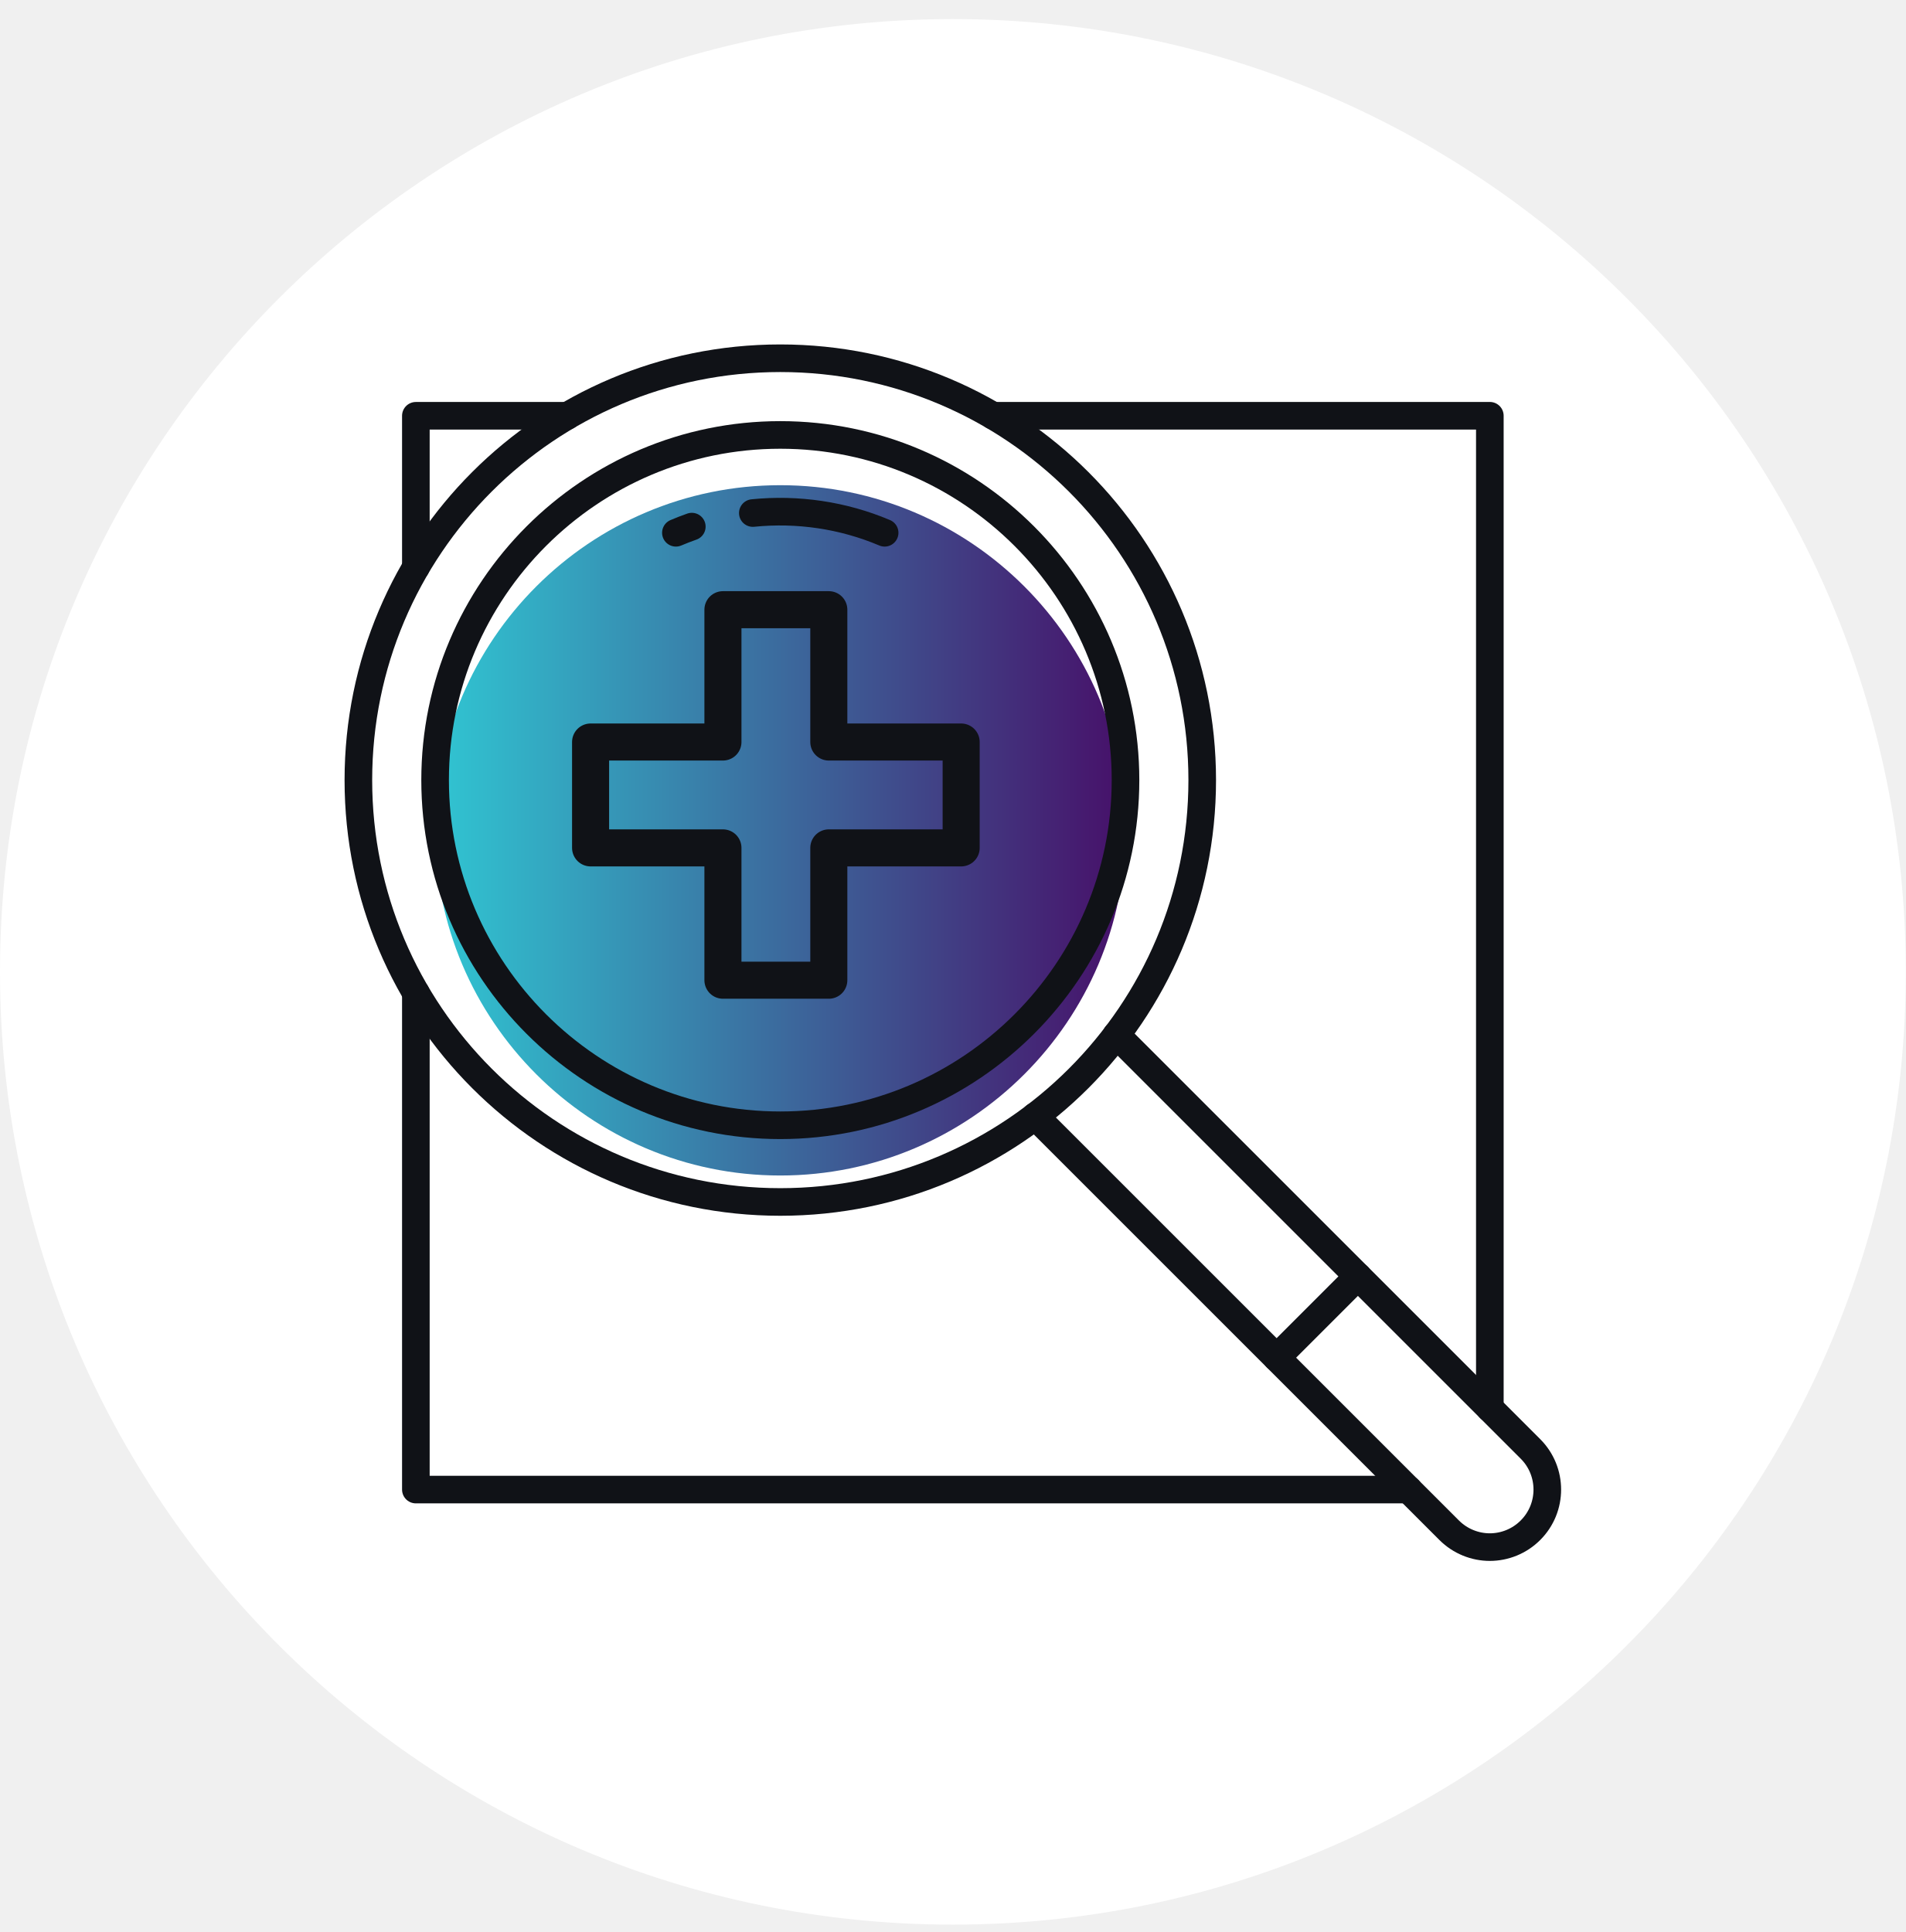
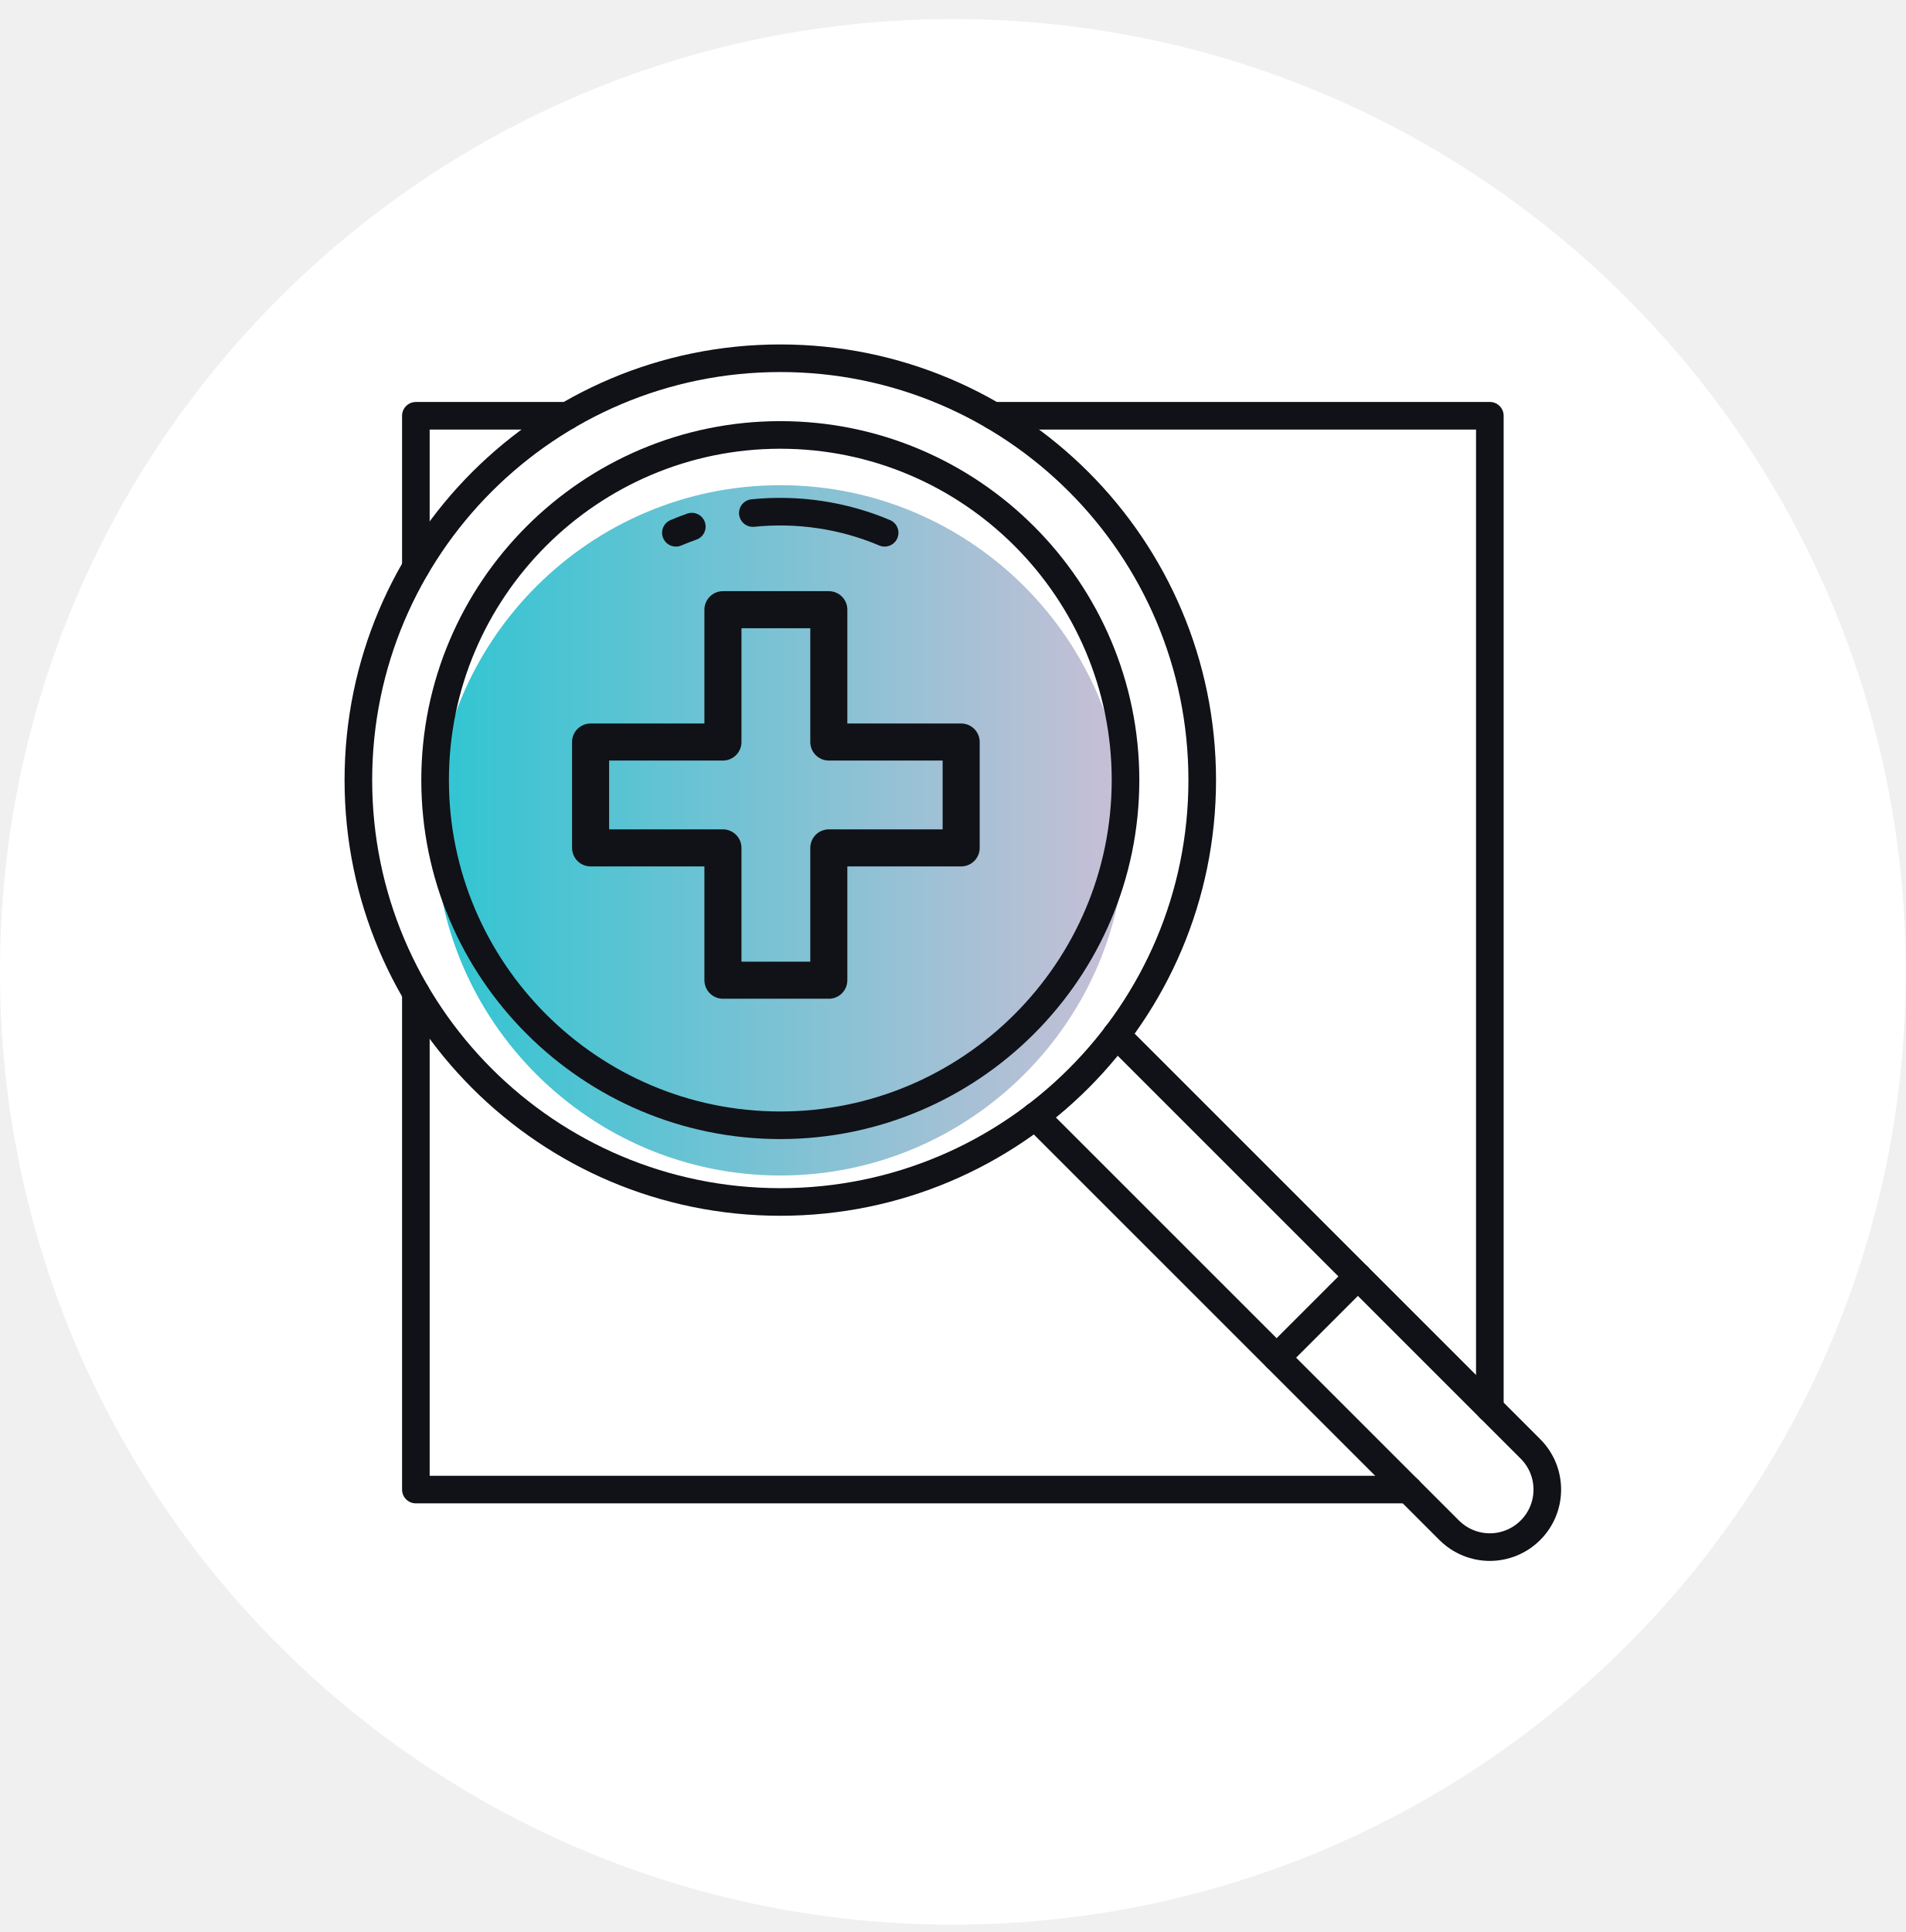
<svg xmlns="http://www.w3.org/2000/svg" width="72" height="73" viewBox="0 0 72 73" fill="none">
  <path fill-rule="evenodd" clip-rule="evenodd" d="M36 0.721C55.882 0.721 72 16.838 72 36.721C72 56.603 55.882 72.721 36 72.721C16.118 72.721 0 56.603 0 36.721C0 16.838 16.118 0.721 36 0.721Z" fill="#FFFFFF" />
  <path d="M29.479 44.416C22.288 44.416 16.438 38.565 16.438 31.374C16.438 24.183 22.288 18.333 29.479 18.333C36.67 18.333 42.521 24.183 42.521 31.374C42.521 38.565 36.67 44.416 29.479 44.416Z" fill="url(#paint0_linear_3_40150)" />
  <path d="M36.312 28.037H31.312V23.037H27.312V28.037H22.312V32.037H27.312V37.037H31.312V32.037H36.312V28.037Z" stroke="#101217" stroke-width="1.4" stroke-linecap="round" stroke-linejoin="round" />
  <path d="M45.419 29.476C45.419 38.279 38.282 45.416 29.479 45.416C20.675 45.416 13.539 38.279 13.539 29.476C13.539 20.673 20.675 13.536 29.479 13.536C38.282 13.536 45.419 20.673 45.419 29.476Z" stroke="#101217" stroke-width="1.043" stroke-linecap="round" stroke-linejoin="round" />
  <path d="M29.479 42.518C22.288 42.518 16.438 36.667 16.438 29.476C16.438 22.285 22.288 16.434 29.479 16.434C36.67 16.434 42.521 22.285 42.521 29.476C42.521 36.667 36.67 42.518 29.479 42.518Z" stroke="#101217" stroke-width="1.043" stroke-linecap="round" stroke-linejoin="round" />
  <path d="M28.441 19.385C30.131 19.213 31.857 19.468 33.421 20.131" stroke="#101217" stroke-width="1.043" stroke-linecap="round" stroke-linejoin="round" />
  <path d="M25.535 20.131C25.733 20.047 25.933 19.969 26.136 19.898" stroke="#101217" stroke-width="1.043" stroke-linecap="round" stroke-linejoin="round" />
  <path d="M42.178 39.105L57.82 54.747C58.668 55.595 58.668 56.972 57.82 57.819C57.4 58.24 56.842 58.457 56.284 58.457C55.727 58.457 55.169 58.24 54.748 57.819L39.105 42.176" stroke="#101217" stroke-width="1.043" stroke-linecap="round" stroke-linejoin="round" />
  <path d="M15.711 21.434V15.71H21.435" stroke="#101217" stroke-width="1.043" stroke-linecap="round" stroke-linejoin="round" />
  <path d="M15.711 37.518V56.283H53.213" stroke="#101217" stroke-width="1.043" stroke-linecap="round" stroke-linejoin="round" />
  <path d="M37.52 15.709H56.285V53.211" stroke="#101217" stroke-width="1.043" stroke-linecap="round" stroke-linejoin="round" />
  <path d="M51.302 48.227L48.23 51.299" stroke="#101217" stroke-width="1.043" stroke-linecap="round" stroke-linejoin="round" />
  <defs>
    <linearGradient id="paint0_linear_3_40150" x1="16.438" y1="31.374" x2="42.521" y2="31.374" gradientUnits="userSpaceOnUse">
      <stop stop-color="#30C5D2" />
-       <stop offset="1" stop-color="#471069" />
+       <stop offset="1" stop-color="#C9BFD6" />
    </linearGradient>
  </defs>
</svg>
